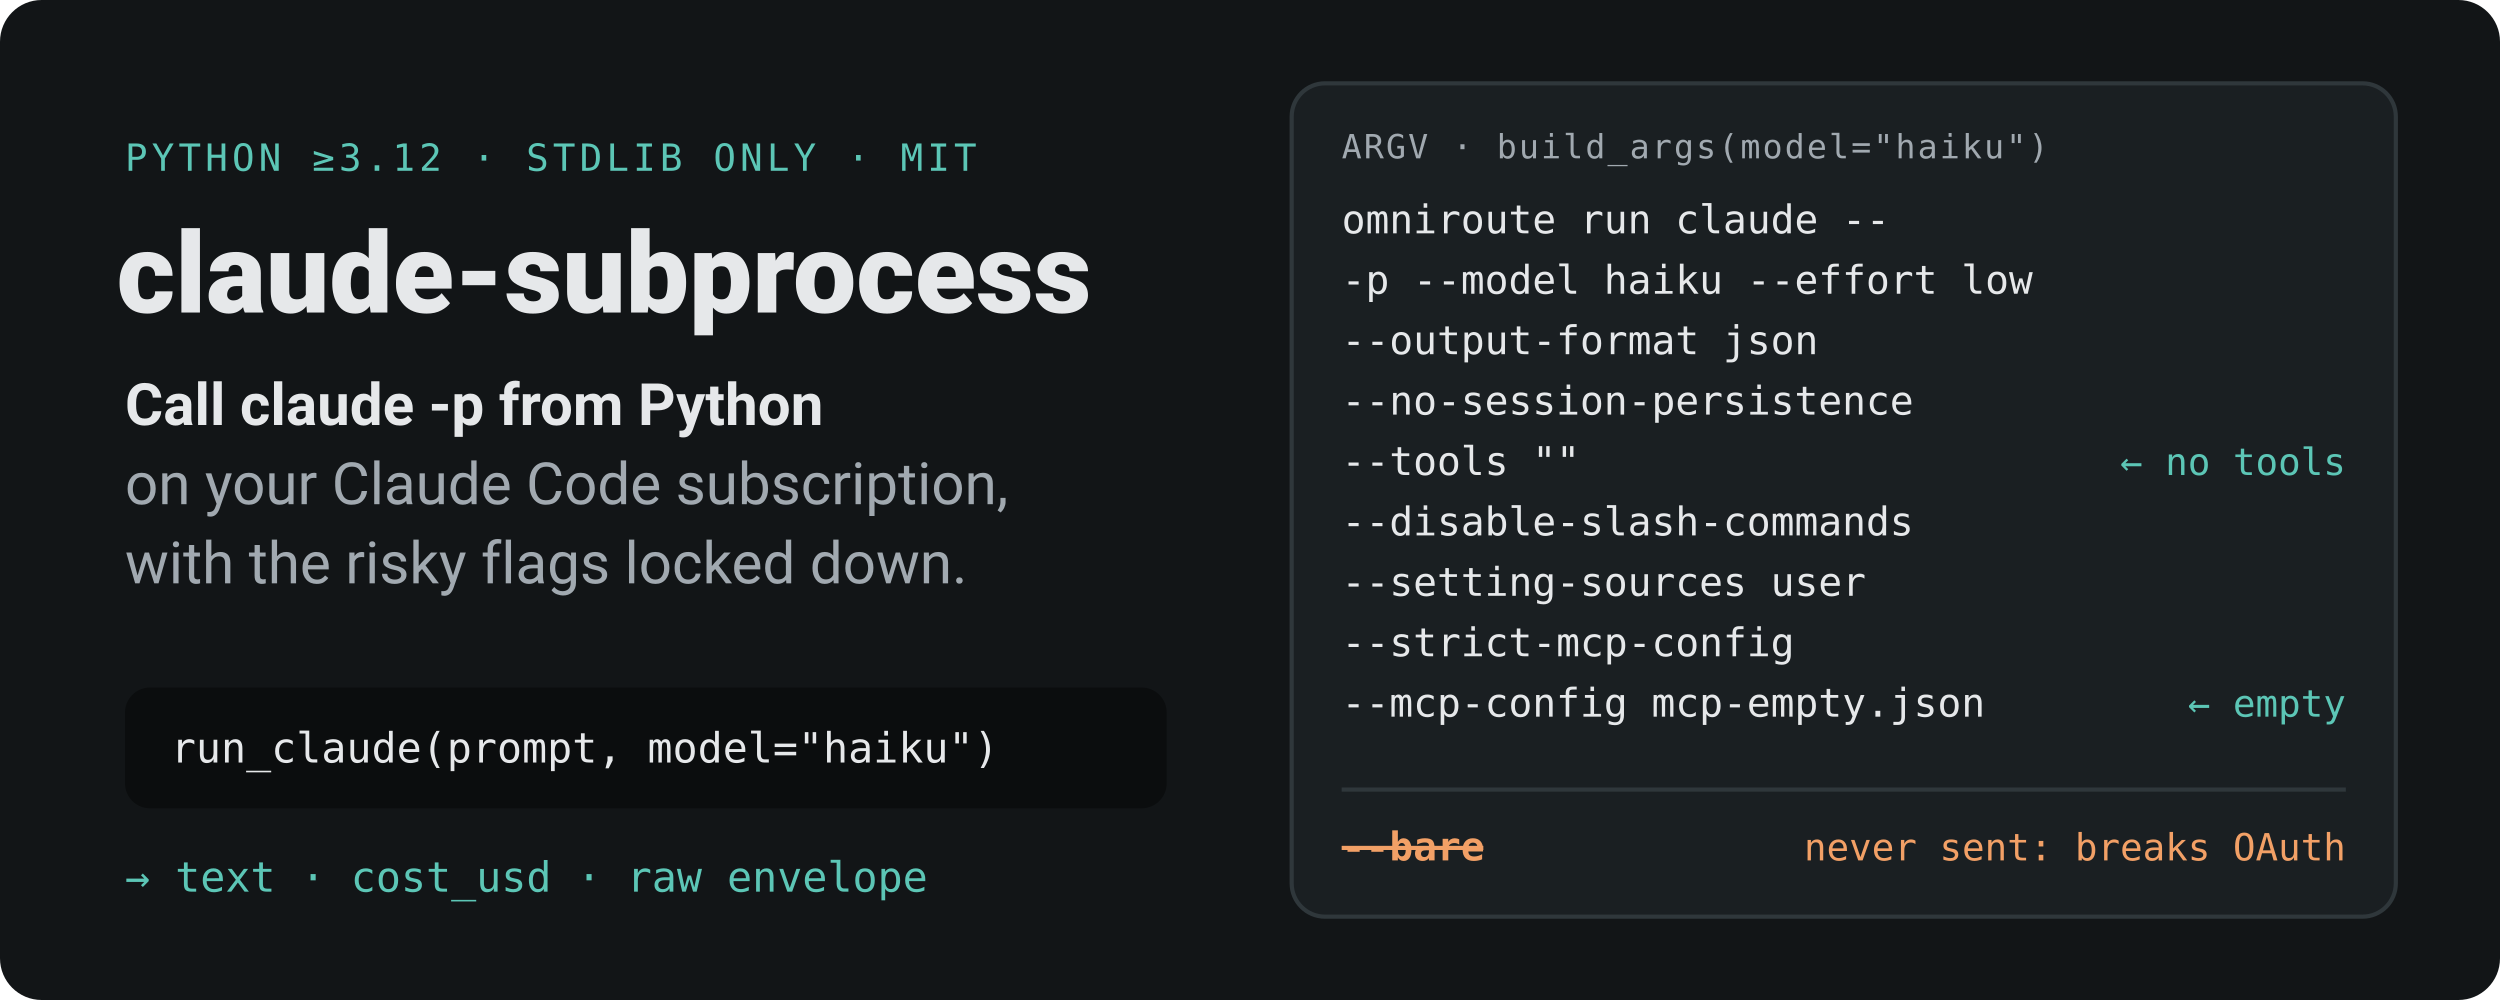
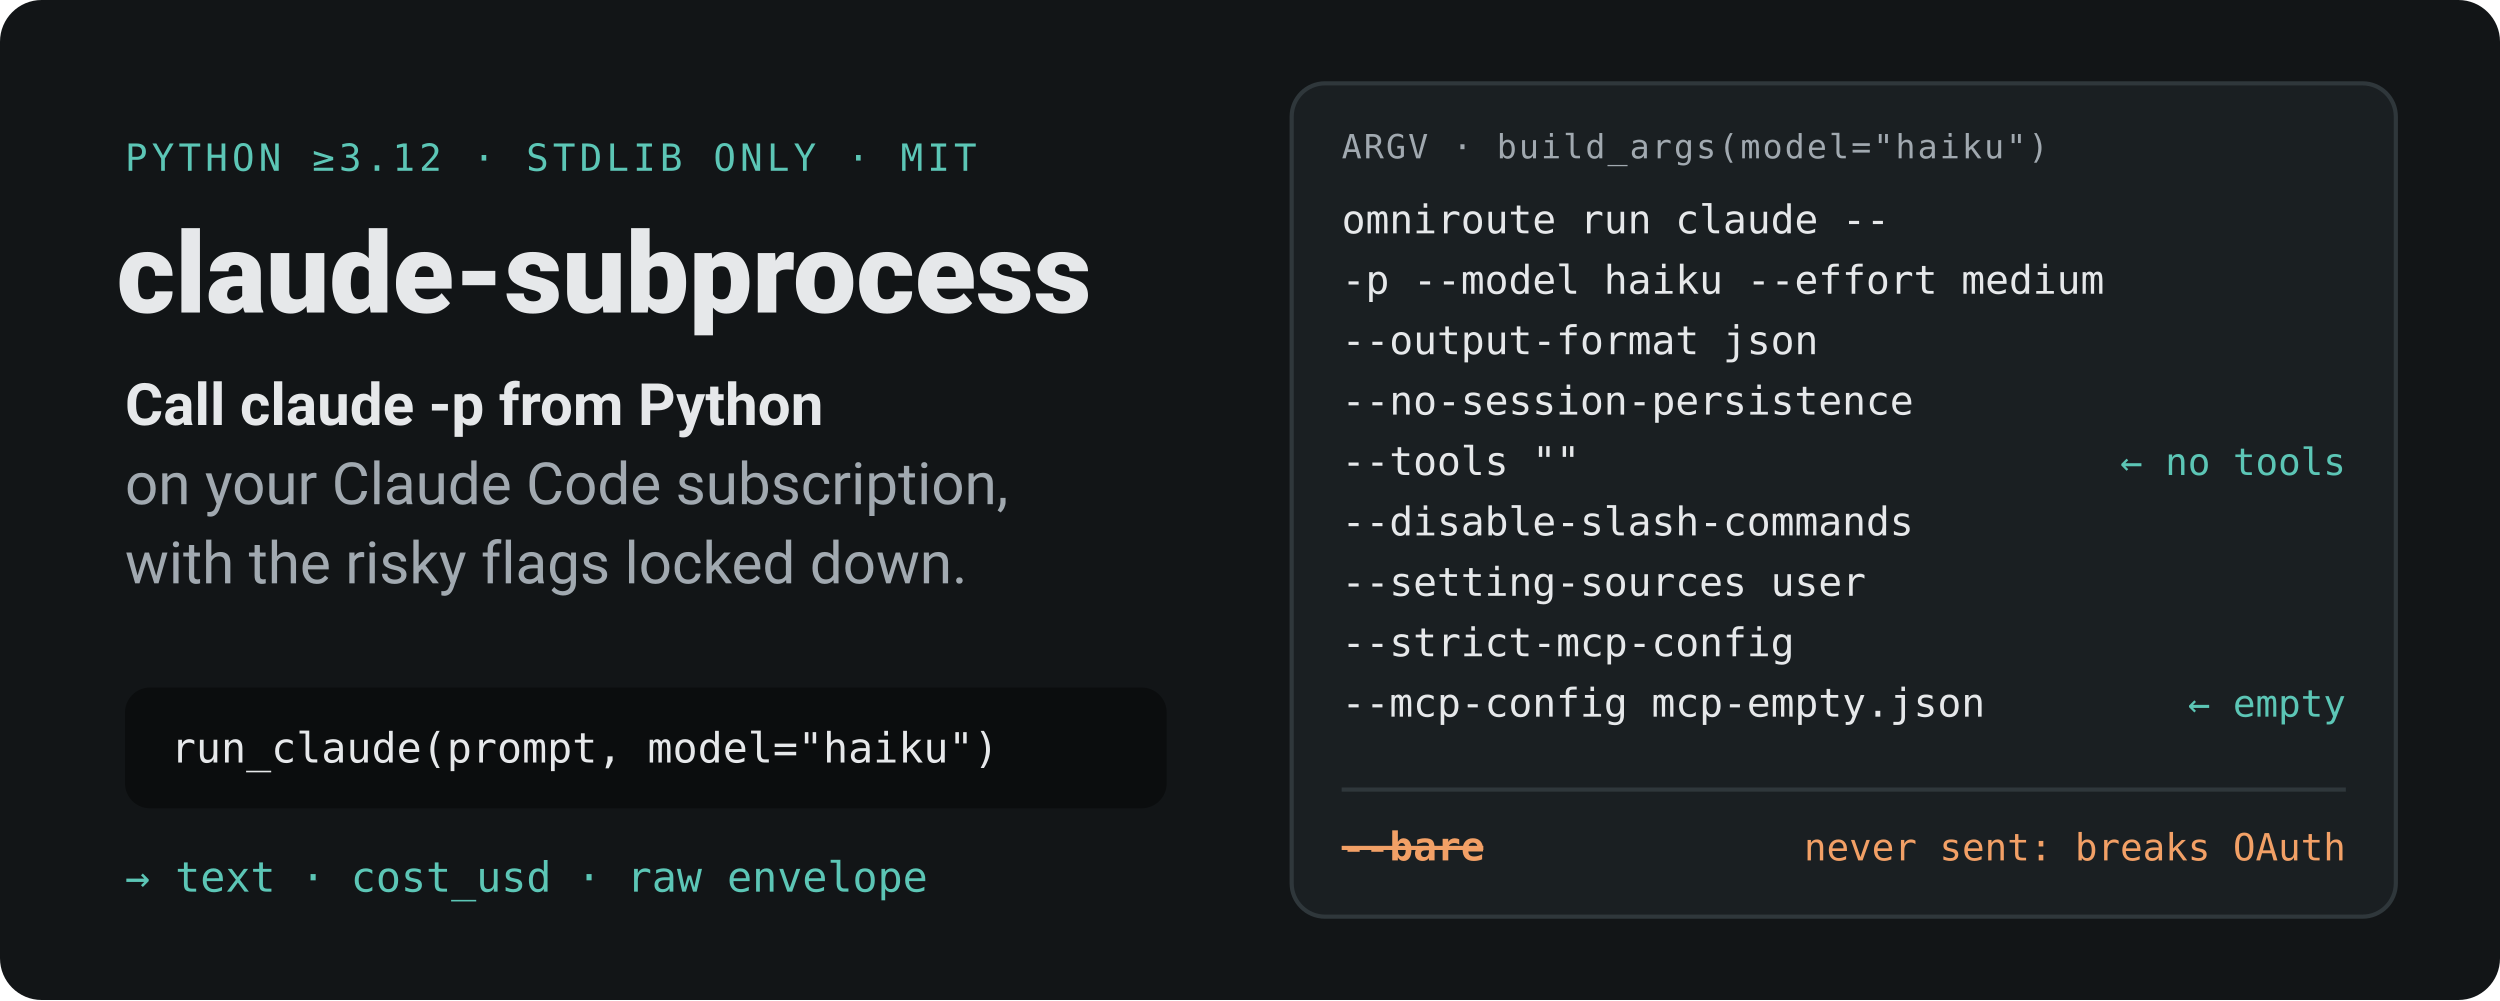
<svg xmlns="http://www.w3.org/2000/svg" width="1200" height="480" viewBox="0 0 1200 480" role="img" aria-labelledby="t d">
  <rect width="1200" height="480" rx="20" fill="#121517" />
  <text x="60" y="82" font-family="ui-monospace, SFMono-Regular, Menlo, Consolas, monospace" font-size="18" fill="#5CC6B6" letter-spacing="2">PYTHON ≥3.12 · STDLIB ONLY · MIT</text>
  <text x="56" y="150" font-family="-apple-system, BlinkMacSystemFont, 'Segoe UI', Roboto, sans-serif" font-size="54" font-weight="800" fill="#E6E8EA">claude-subprocess</text>
  <text x="60" y="204" font-family="-apple-system, BlinkMacSystemFont, 'Segoe UI', Roboto, sans-serif" font-size="28" font-weight="600" fill="#E6E8EA">Call claude -p from Python</text>
  <text x="60" y="242" font-family="-apple-system, BlinkMacSystemFont, 'Segoe UI', Roboto, sans-serif" font-size="28" fill="#A1A9B0">on your Claude Code subscription,</text>
  <text x="60" y="280" font-family="-apple-system, BlinkMacSystemFont, 'Segoe UI', Roboto, sans-serif" font-size="28" fill="#A1A9B0">with the risky flags locked down.</text>
  <rect x="60" y="330" width="500" height="58" rx="12" fill="#0B0D0E" />
  <text x="82" y="366" font-family="ui-monospace, SFMono-Regular, Menlo, Consolas, monospace" font-size="20" fill="#E6E8EA">run_claude(prompt, model="haiku")</text>
  <text x="60" y="428" font-family="ui-monospace, SFMono-Regular, Menlo, Consolas, monospace" font-size="20" fill="#5CC6B6">→ text · cost_usd · raw envelope</text>
  <rect x="620" y="40" width="530" height="400" rx="16" fill="#1A1F22" stroke="#2F373B" stroke-width="2" />
  <text x="644" y="76" font-family="ui-monospace, SFMono-Regular, Menlo, Consolas, monospace" font-size="16" fill="#A1A9B0" letter-spacing="1">ARGV · build_args(model="haiku")</text>
  <text x="644" y="112" font-family="ui-monospace, SFMono-Regular, Menlo, Consolas, monospace" font-size="19" fill="#E6E8EA">omniroute run claude --</text>
-   <text x="644" y="141" font-family="ui-monospace, SFMono-Regular, Menlo, Consolas, monospace" font-size="19" fill="#E6E8EA">-p --model haiku --effort low</text>
+   <text x="644" y="141" font-family="ui-monospace, SFMono-Regular, Menlo, Consolas, monospace" font-size="19" fill="#E6E8EA">-p --model haiku --effort medium</text>
  <text x="644" y="170" font-family="ui-monospace, SFMono-Regular, Menlo, Consolas, monospace" font-size="19" fill="#E6E8EA">--output-format json</text>
  <text x="644" y="199" font-family="ui-monospace, SFMono-Regular, Menlo, Consolas, monospace" font-size="19" fill="#E6E8EA">--no-session-persistence</text>
  <text x="644" y="228" font-family="ui-monospace, SFMono-Regular, Menlo, Consolas, monospace" font-size="19" fill="#E6E8EA">--tools ""</text>
  <text x="1126" y="228" font-family="ui-monospace, SFMono-Regular, Menlo, Consolas, monospace" font-size="18" text-anchor="end" fill="#5CC6B6">← no tools</text>
  <text x="644" y="257" font-family="ui-monospace, SFMono-Regular, Menlo, Consolas, monospace" font-size="19" fill="#E6E8EA">--disable-slash-commands</text>
  <text x="644" y="286" font-family="ui-monospace, SFMono-Regular, Menlo, Consolas, monospace" font-size="19" fill="#E6E8EA">--setting-sources user</text>
  <text x="644" y="315" font-family="ui-monospace, SFMono-Regular, Menlo, Consolas, monospace" font-size="19" fill="#E6E8EA">--strict-mcp-config</text>
  <text x="644" y="344" font-family="ui-monospace, SFMono-Regular, Menlo, Consolas, monospace" font-size="19" fill="#E6E8EA">--mcp-config mcp-empty.json</text>
  <text x="1126" y="344" font-family="ui-monospace, SFMono-Regular, Menlo, Consolas, monospace" font-size="18" text-anchor="end" fill="#5CC6B6">← empty</text>
  <line x1="644" y1="379" x2="1126" y2="379" stroke="#2F373B" stroke-width="2" />
  <text x="644" y="413" font-family="ui-monospace, SFMono-Regular, Menlo, Consolas, monospace" font-size="19" font-weight="700" fill="#F2A066">--bare</text>
  <line x1="644" y1="407" x2="712" y2="407" stroke="#F2A066" stroke-width="2" />
  <text x="1126" y="413" font-family="ui-monospace, SFMono-Regular, Menlo, Consolas, monospace" font-size="18" text-anchor="end" fill="#F2A066">never sent: breaks OAuth</text>
</svg>
